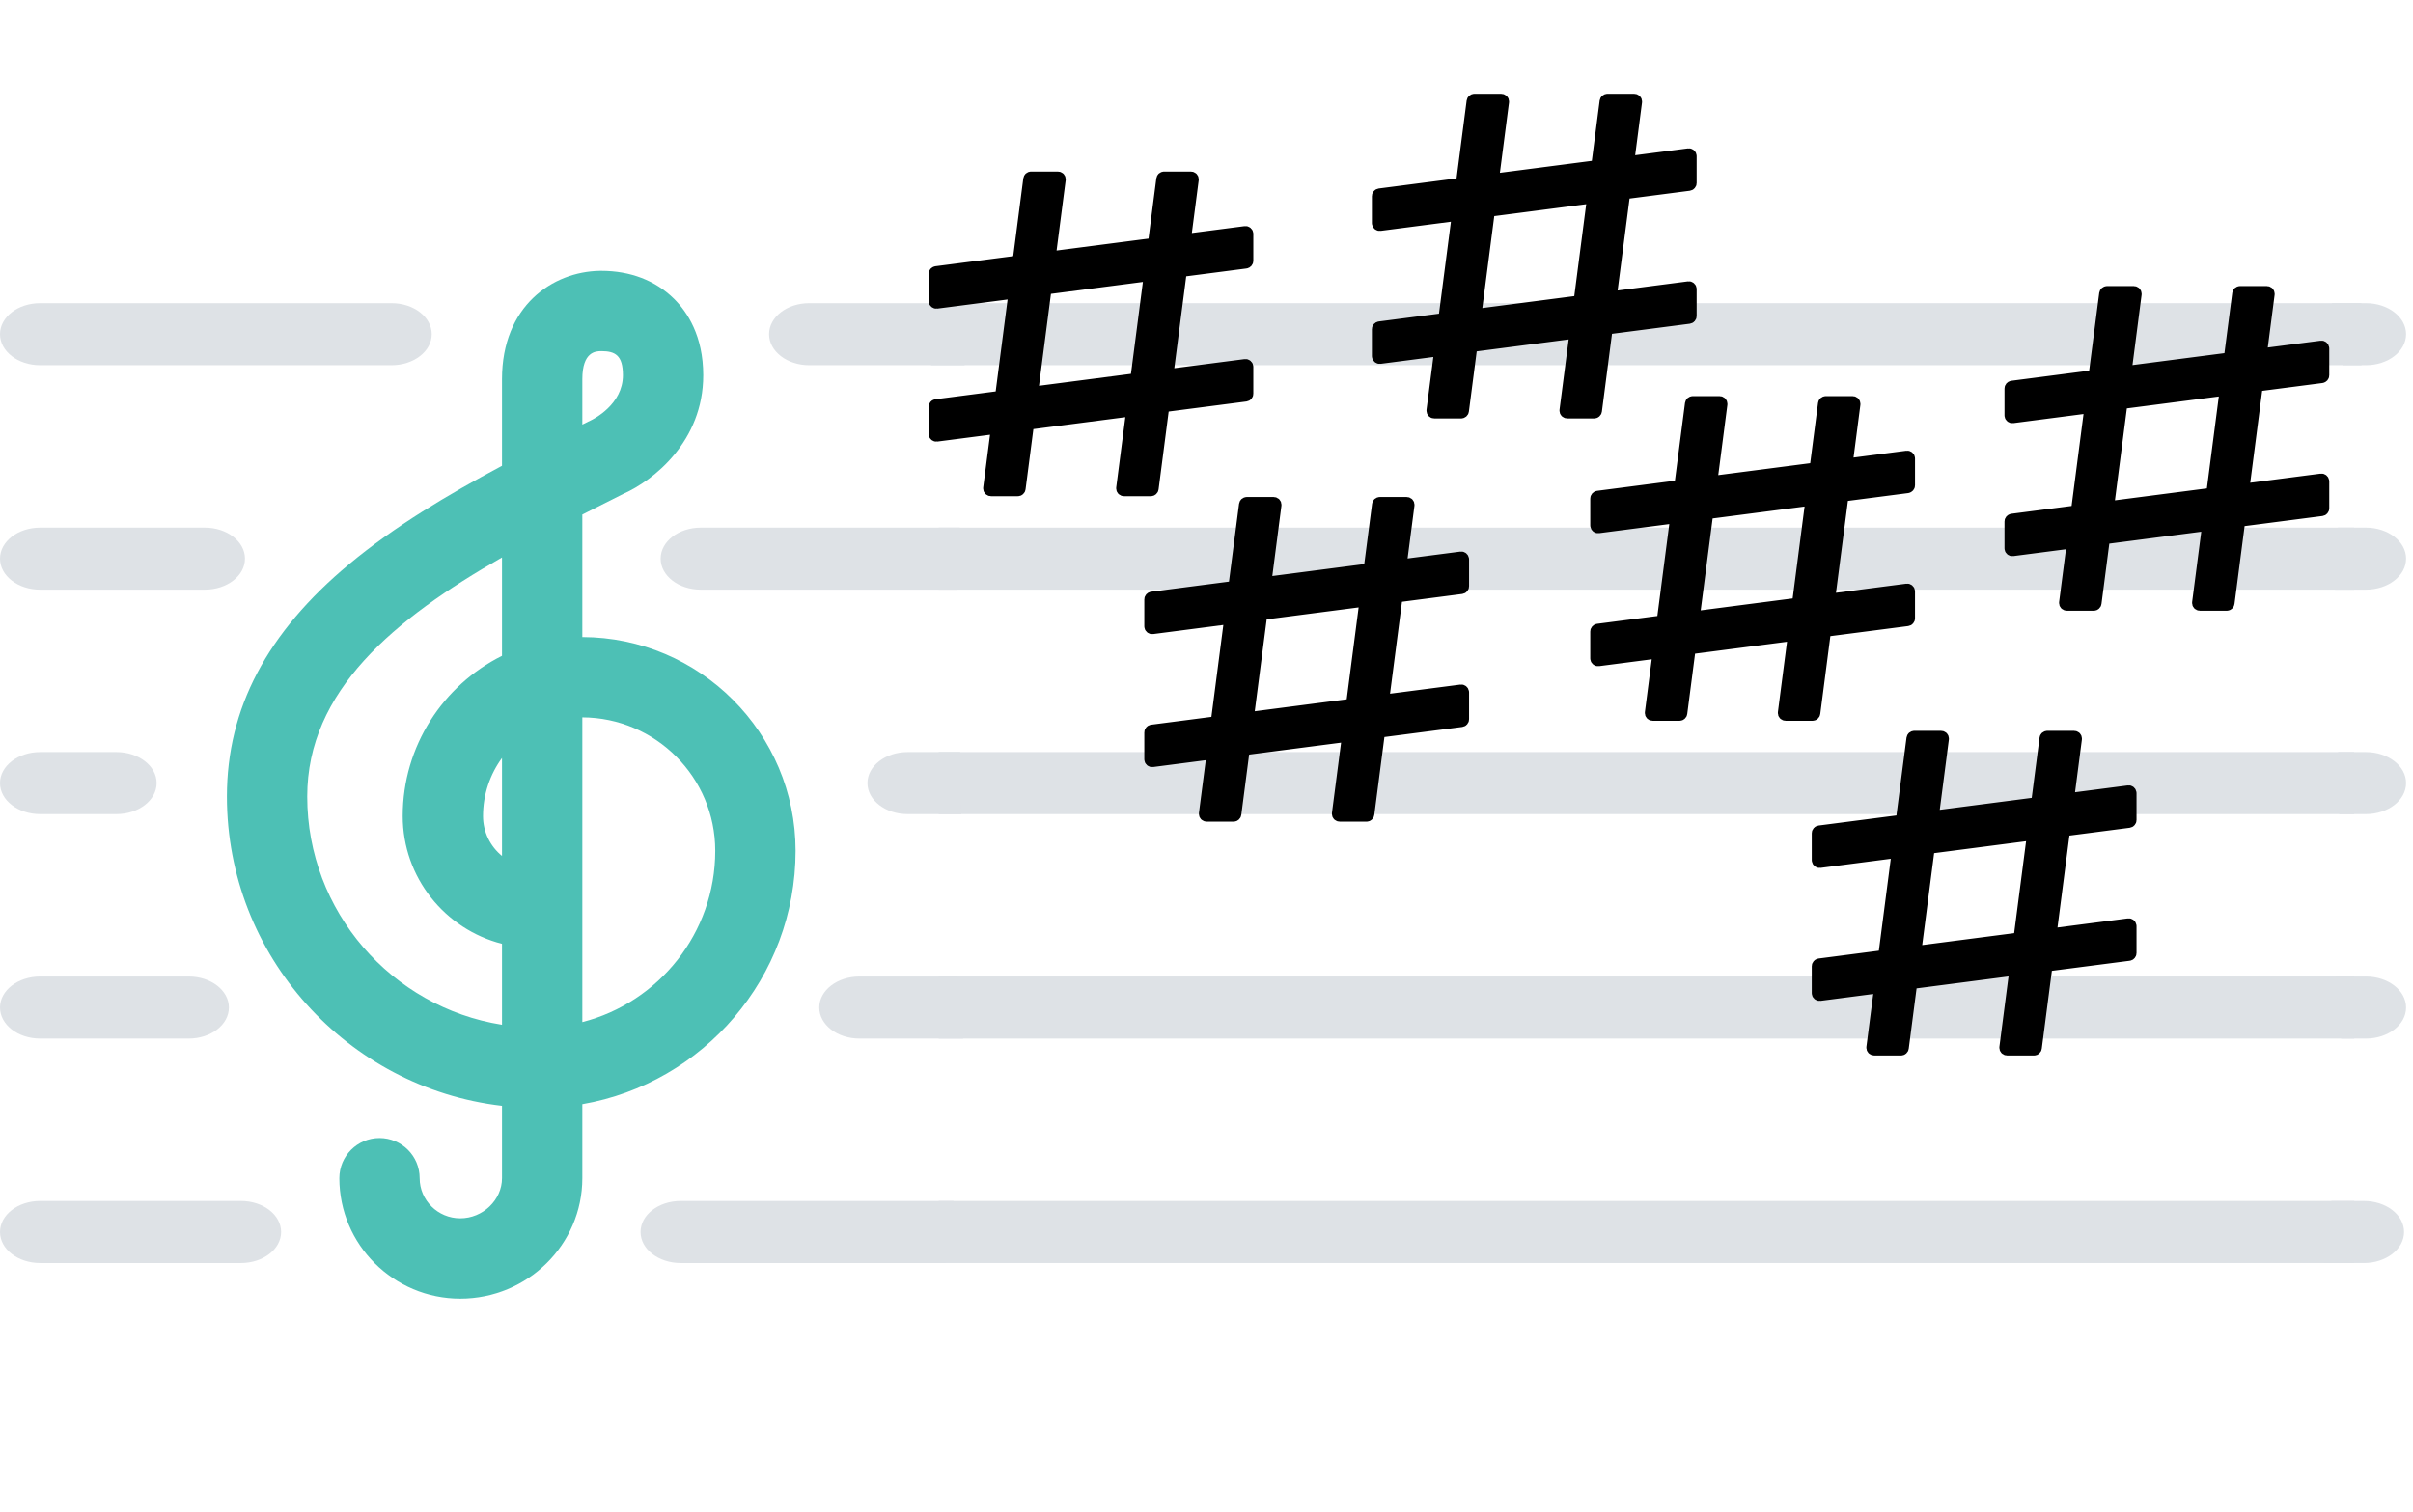
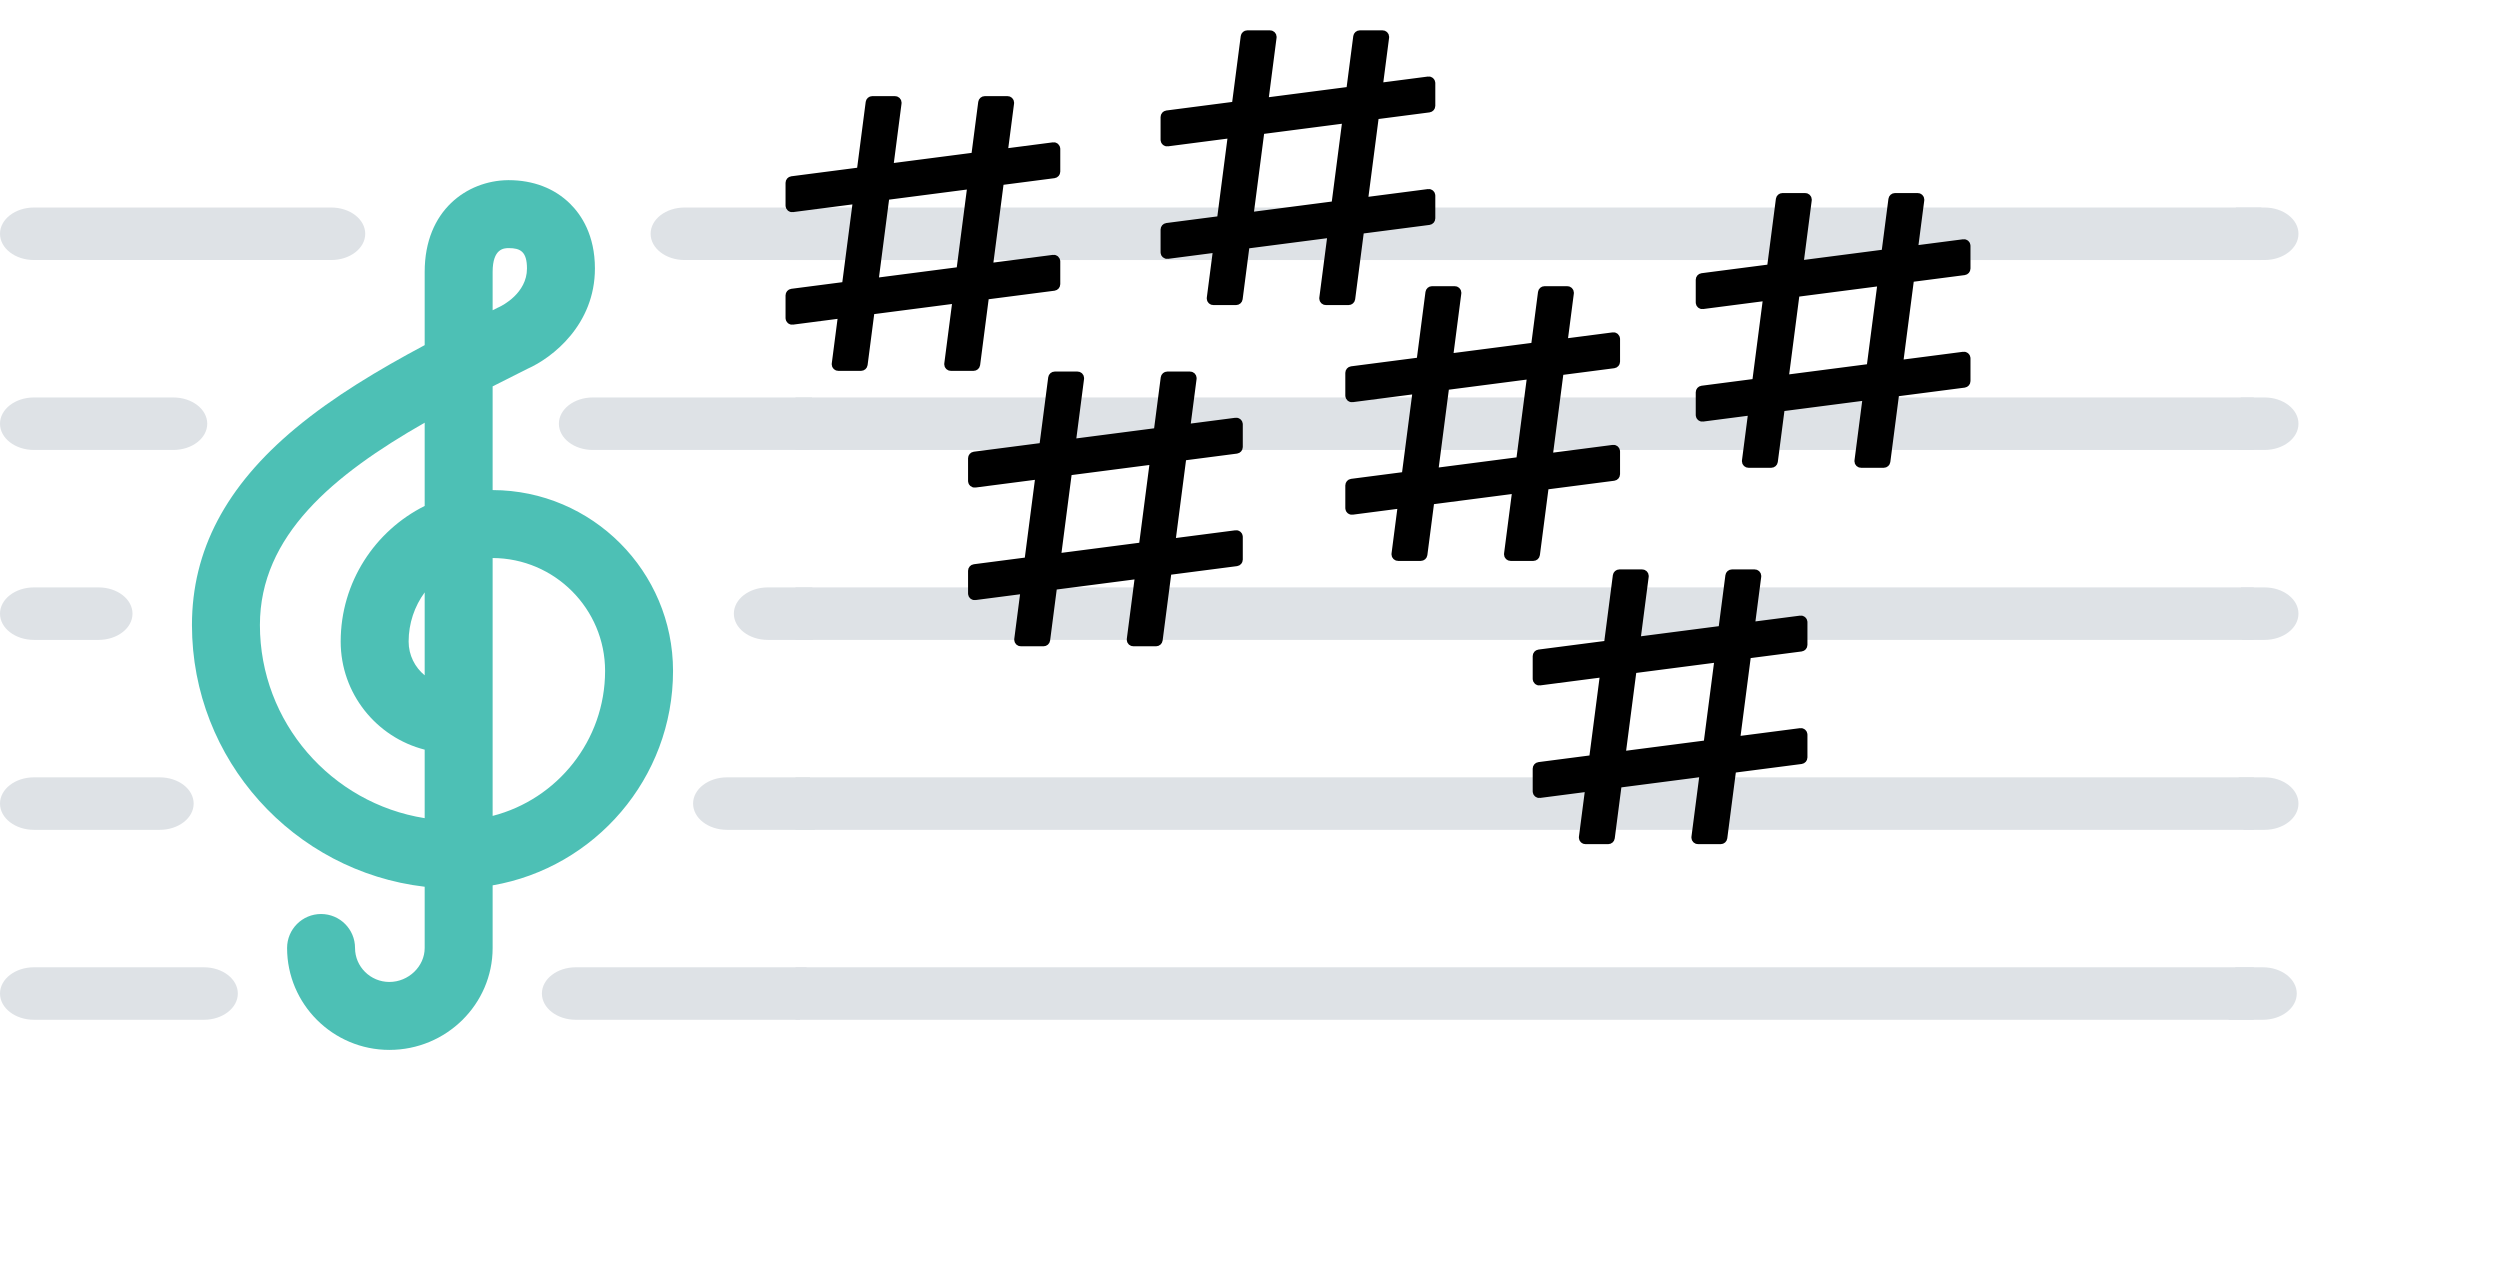
- <svg xmlns="http://www.w3.org/2000/svg" version="1.1" id="Capa_1" x="0px" y="0px" width="1397.14px" height="875.445px" viewBox="-20 -33.555 1397.14 875.445" enable-background="new -20 -33.555 1397.14 875.445" xml:space="preserve">
+ <svg xmlns="http://www.w3.org/2000/svg" version="1.1" id="Capa_1" x="0px" y="0px" width="1711.07px" height="875.445px" viewBox="-20 0 1711.07 875.445" enable-background="new -20 0 1711.07 875.445" xml:space="preserve">
  <g id="STAFF_2_">
    <g>
      <g>
        <g>
          <g>
-             <path fill="#DEE2E6" d="M1348.723,662.031h-18.794c-0.887,4.707-1.859,9.436-2.931,14.192       c-1.431,7.368-1.72,14.561-1.635,21.745h23.358c12.844,0,23.253-8.045,23.253-17.969S1361.566,662.031,1348.723,662.031z" />
-             <rect x="523.509" y="662.031" fill="#DEE2E6" width="819.58" height="35.938" />
-             <path fill="#DEE2E6" d="M529.14,676.224c1.07-4.757,2.044-9.485,2.931-14.192h-157.93c-12.843,0-23.254,8.045-23.254,17.969       s10.411,17.969,23.254,17.969h153.364C527.421,690.784,527.71,683.592,529.14,676.224z" />
-             <path fill="#DEE2E6" d="M119.519,662.031H3.253C-9.59,662.031-20,670.076-20,680s10.41,17.969,23.253,17.969h116.267       c12.843,0,23.253-8.045,23.253-17.969S132.362,662.031,119.519,662.031z" />
+             <path fill="#DEE2E6" d="M1528.723,662.031h-18.794c-0.887,4.707-1.859,9.436-2.931,14.191       c-1.432,7.368-1.721,14.562-1.636,21.745h23.358c12.844,0,23.253-8.045,23.253-17.969S1541.566,662.031,1528.723,662.031z" />
+             <rect x="524.462" y="662.031" fill="#DEE2E6" width="998.117" height="35.938" />
+             <path fill="#DEE2E6" d="M529.14,676.224c1.07-4.757,2.044-9.484,2.931-14.191h-157.93c-12.843,0-23.254,8.045-23.254,17.969       s10.411,17.969,23.254,17.969h153.364C527.422,690.784,527.711,683.592,529.14,676.224z" />
+             <path fill="#DEE2E6" d="M119.519,662.031H3.253C-9.59,662.031-20,670.076-20,680s10.41,17.969,23.253,17.969H119.52       c12.843,0,23.253-8.045,23.253-17.969S132.362,662.031,119.519,662.031z" />
          </g>
          <g>
-             <path fill="#DEE2E6" d="M1349.885,532.031h-17.646c0.278,5.297,0.824,10.592,1.76,15.889       c0.771,6.706,1.275,13.383,1.542,20.049h14.345c12.843,0,23.253-8.044,23.253-17.969       C1373.139,540.076,1362.727,532.031,1349.885,532.031z" />
-             <rect x="523.509" y="532.031" fill="#DEE2E6" width="819.58" height="35.938" />
+             <path fill="#DEE2E6" d="M1529.885,532.031h-17.646c0.278,5.297,0.824,10.592,1.76,15.889       c0.771,6.706,1.275,13.383,1.543,20.049h14.345c12.843,0,23.253-8.044,23.253-17.969       C1553.139,540.076,1542.727,532.031,1529.885,532.031z" />
+             <rect x="524.462" y="532.031" fill="#DEE2E6" width="998.117" height="35.938" />
            <path fill="#DEE2E6" d="M3.253,567.969h86.036c12.843,0,23.254-8.044,23.254-17.969c0-9.924-10.411-17.969-23.254-17.969H3.253       C-9.59,532.031-20,540.076-20,550C-20,559.925-9.59,567.969,3.253,567.969z" />
-             <path fill="#DEE2E6" d="M534.381,532.031h-56.765c-12.843,0-23.253,8.045-23.253,17.969c0,9.925,10.41,17.969,23.253,17.969       h60.065c-0.267-6.666-0.771-13.344-1.542-20.049C535.205,542.623,534.659,537.327,534.381,532.031z" />
+             <path fill="#DEE2E6" d="M534.382,532.031h-56.766c-12.843,0-23.253,8.045-23.253,17.969c0,9.925,10.41,17.969,23.253,17.969       h60.065c-0.268-6.666-0.771-13.344-1.542-20.049C535.205,542.623,534.659,537.327,534.382,532.031z" />
          </g>
          <g>
-             <path fill="#DEE2E6" d="M1349.885,402.031h-16.057c0.396,11.979,0.68,23.958,0.607,35.938h15.448       c12.843,0,23.253-8.045,23.253-17.969C1373.137,410.075,1362.727,402.031,1349.885,402.031z" />
-             <rect x="523.509" y="402.031" fill="#DEE2E6" width="819.58" height="35.937" />
-             <path fill="#DEE2E6" d="M3.253,437.969h44.182c12.843,0,23.253-8.045,23.253-17.969c0-9.925-10.41-17.969-23.253-17.969H3.253       C-9.59,402.031-20,410.076-20,420S-9.59,437.969,3.253,437.969z" />
+             <path fill="#DEE2E6" d="M1529.885,402.031h-16.058c0.396,11.979,0.681,23.958,0.607,35.938h15.448       c12.843,0,23.253-8.045,23.253-17.969C1553.137,410.075,1542.727,402.031,1529.885,402.031z" />
+             <rect x="524.462" y="402.031" fill="#DEE2E6" width="998.117" height="35.937" />
+             <path fill="#DEE2E6" d="M3.253,437.969h44.183c12.843,0,23.253-8.045,23.253-17.969c0-9.925-10.41-17.969-23.253-17.969H3.253       C-9.59,402.031-20,410.076-20,420S-9.59,437.969,3.253,437.969z" />
            <path fill="#DEE2E6" d="M535.97,402.031h-30.449c-12.843,0-23.253,8.044-23.253,17.969c0,9.924,10.41,17.969,23.253,17.969       h31.058C536.65,425.989,536.366,414.01,535.97,402.031z" />
          </g>
          <g>
-             <path fill="#DEE2E6" d="M1349.885,272.031h-16.244c-1.058,11.979-1.519,23.958-1.607,35.938h17.853       c12.843,0,23.253-8.045,23.253-17.969S1362.727,272.031,1349.885,272.031z" />
-             <rect x="523.509" y="272.031" fill="#DEE2E6" width="819.58" height="35.938" />
-             <path fill="#DEE2E6" d="M3.253,307.969h95.338c12.844,0,23.254-8.045,23.254-17.969s-10.41-17.969-23.254-17.969H3.253       C-9.59,272.031-20,280.076-20,289.999C-20,299.923-9.59,307.969,3.253,307.969z" />
-             <path fill="#DEE2E6" d="M385.767,272.031c-12.843,0-23.253,8.044-23.253,17.969s10.41,17.969,23.253,17.969h148.407       c0.09-11.979,0.551-23.958,1.607-35.938H385.767L385.767,272.031z" />
+             <path fill="#DEE2E6" d="M1529.885,272.031h-16.244c-1.059,11.979-1.52,23.958-1.607,35.938h17.854       c12.843,0,23.253-8.045,23.253-17.969S1542.727,272.031,1529.885,272.031z" />
+             <rect x="524.462" y="272.031" fill="#DEE2E6" width="998.117" height="35.938" />
+             <path fill="#DEE2E6" d="M3.253,307.969h95.338c12.845,0,23.255-8.045,23.255-17.969s-10.41-17.969-23.255-17.969H3.253       C-9.59,272.031-20,280.076-20,289.999C-20,299.923-9.59,307.969,3.253,307.969z" />
+             <path fill="#DEE2E6" d="M385.767,272.031c-12.843,0-23.253,8.044-23.253,17.969s10.41,17.969,23.253,17.969h148.407       c0.09-11.979,0.551-23.958,1.606-35.938H385.767L385.767,272.031z" />
          </g>
          <g>
-             <path fill="#DEE2E6" d="M1349.885,142.031h-19.688c1.429,2.806,2.526,5.65,2.801,8.608c1.758,9.056,2.813,18.179,3.374,27.329       h13.513c12.843,0,23.253-8.044,23.253-17.968C1373.138,150.076,1362.727,142.031,1349.885,142.031z" />
-             <rect x="519.139" y="142.031" fill="#DEE2E6" width="828.188" height="35.937" />
-             <path fill="#DEE2E6" d="M532.34,142.031h-83.789c-12.844,0-23.253,8.044-23.253,17.968c0,9.923,10.409,17.969,23.253,17.969       h89.964c-0.562-9.149-1.616-18.272-3.374-27.329C534.866,147.681,533.768,144.837,532.34,142.031z" />
-             <path fill="#DEE2E6" d="M3.253,177.968h203.465c12.844,0,23.254-8.044,23.254-17.969s-10.41-17.968-23.254-17.968H3.253       C-9.59,142.031-20,150.075-20,160S-9.59,177.968,3.253,177.968z" />
+             <path fill="#DEE2E6" d="M1529.885,142.031h-19.688c1.429,2.806,2.526,5.65,2.802,8.608c1.758,9.056,2.813,18.179,3.373,27.329       h13.514c12.843,0,23.253-8.044,23.253-17.968S1542.727,142.031,1529.885,142.031z" />
+             <rect x="519.139" y="142.031" fill="#DEE2E6" width="1008.6" height="35.937" />
+             <path fill="#DEE2E6" d="M532.341,142.031h-83.789c-12.844,0-23.253,8.044-23.253,17.968c0,9.923,10.409,17.969,23.253,17.969       h89.964c-0.563-9.149-1.616-18.272-3.374-27.329C534.866,147.681,533.768,144.837,532.341,142.031z" />
+             <path fill="#DEE2E6" d="M3.253,177.968h203.465c12.845,0,23.255-8.044,23.255-17.969s-10.41-17.968-23.255-17.968H3.253       C-9.59,142.031-20,150.075-20,160S-9.59,177.968,3.253,177.968z" />
          </g>
        </g>
      </g>
    </g>
  </g>
-   <path id="CLEF_2_" fill="#4DC0B5" d="M440.645,459.21c0-68.152-55.359-123.619-123.475-123.789V264.45  c7.865-4.009,15.778-7.983,23.667-11.941c17.585-7.753,46.344-30.54,46.344-68.746c0-22.784-9.236-36.675-16.984-44.315  c-10.709-10.563-25.26-16.144-42.081-16.144c-0.272,0-0.545,0.005-0.878,0.012c-27.247,0.464-56.573,20.307-56.573,62.772v50.13  c-31.739,16.932-62.357,35.229-88.325,56.812c-47.748,39.69-70.959,83.773-70.959,134.761c0,92.321,69.726,168.662,159.284,179.12  v41.915c0,12.604-11.064,23.253-24.164,23.253c-12.961,0-23.505-10.432-23.505-23.253c0-12.843-10.41-23.254-23.253-23.254  s-23.254,10.411-23.254,23.254c0,38.465,31.407,69.759,70.012,69.759c38.967,0,70.671-31.294,70.671-69.759v-42.869  C387.202,593.846,440.645,532.649,440.645,459.21z M270.664,462.209c-6.699-5.477-10.984-13.8-10.984-23.105  c0-12.573,4.081-24.214,10.984-33.663V462.209z M270.664,346.289c-34.053,17.016-57.491,52.229-57.491,92.813  c0,35.592,24.483,65.567,57.491,73.984v46.885c-63.83-10.129-112.776-65.546-112.776-132.181  c0-61.271,50.313-102.81,112.776-138.491V346.289z M317.171,186.088c0-16.087,7.89-16.221,10.794-16.271l0.282-0.006  c7.873,0.024,12.43,2.348,12.43,13.952c0,16.983-17.041,25.446-18.865,26.301c-0.541,0.218-0.677,0.298-1.25,0.586  c-1.131,0.566-2.26,1.135-3.391,1.702V186.088z M317.171,558.427v-176.5c42.472,0.169,76.968,34.772,76.968,77.282  C394.138,506.9,361.372,547.082,317.171,558.427z" />
+   <path id="CLEF_2_" fill="#4DC0B5" d="M440.645,459.21c0-68.152-55.359-123.619-123.475-123.789V264.45  c7.864-4.009,15.777-7.983,23.667-11.941c17.585-7.753,46.344-30.54,46.344-68.746c0-22.784-9.236-36.675-16.984-44.315  c-10.709-10.563-25.26-16.144-42.081-16.144c-0.271,0-0.545,0.005-0.878,0.012c-27.247,0.464-56.573,20.307-56.573,62.772v50.13  c-31.739,16.932-62.356,35.229-88.325,56.813c-47.748,39.69-70.959,83.773-70.959,134.761c0,92.321,69.727,168.662,159.284,179.12  v41.915c0,12.604-11.063,23.253-24.164,23.253c-12.961,0-23.505-10.433-23.505-23.253c0-12.843-10.41-23.254-23.253-23.254  s-23.254,10.411-23.254,23.254c0,38.465,31.407,69.759,70.012,69.759c38.967,0,70.672-31.294,70.672-69.759v-42.869  C387.202,593.846,440.645,532.649,440.645,459.21z M270.664,462.209c-6.699-5.477-10.983-13.8-10.983-23.105  c0-12.572,4.081-24.214,10.983-33.662V462.209z M270.664,346.289c-34.053,17.016-57.491,52.229-57.491,92.813  c0,35.593,24.483,65.567,57.491,73.984v46.885c-63.83-10.129-112.775-65.546-112.775-132.181  c0-61.271,50.313-102.81,112.775-138.491V346.289z M317.172,186.088c0-16.087,7.89-16.221,10.794-16.271l0.281-0.006  c7.873,0.024,12.431,2.348,12.431,13.952c0,16.983-17.041,25.446-18.865,26.301c-0.541,0.218-0.677,0.298-1.25,0.586  c-1.131,0.566-2.26,1.135-3.391,1.702V186.088L317.172,186.088z M317.172,558.427v-176.5c42.472,0.169,76.968,34.772,76.968,77.282  C394.138,506.9,361.372,547.082,317.172,558.427z" />
  <g id="SHARPS">
-     <path stroke="#000000" stroke-width="7" stroke-linecap="round" stroke-linejoin="round" stroke-miterlimit="10" d="M701.3,118.476   c0.506-0.069,0.883-0.502,0.883-1.008v-15.563c0-0.615-0.538-1.083-1.142-1.006l-35.005,4.54l4.546-34.999   c0.078-0.609-0.395-1.148-1.009-1.148H654.01c-0.508,0-0.938,0.382-1.007,0.886l-4.882,37.587l-60.413,7.839l5.857-45.163   c0.082-0.609-0.395-1.148-1.008-1.148h-15.564c-0.509,0-0.941,0.382-1.01,0.886l-6.197,47.753l-47.751,6.195   c-0.505,0.068-0.884,0.497-0.884,1.008v15.562c0,0.616,0.541,1.089,1.147,1.01l45.165-5.859l-7.836,60.415l-37.592,4.881   c-0.505,0.067-0.884,0.497-0.884,1.008v15.563c0,0.613,0.541,1.088,1.147,1.006l34.999-4.542l-4.542,35.002   c-0.077,0.608,0.393,1.148,1.007,1.148h15.564c0.508,0,0.942-0.383,1.009-0.889l4.877-37.586l60.417-7.842l-5.858,45.169   c-0.081,0.608,0.394,1.148,1.008,1.148h15.563c0.509,0,0.945-0.383,1.012-0.889l6.19-47.753l47.756-6.191   c0.509-0.071,0.882-0.498,0.882-1.011v-15.564c0-0.608-0.537-1.088-1.141-1.009l-45.173,5.858l7.843-60.415L701.3,118.476z    M637.959,186.095l-60.422,7.845l7.843-60.42l60.418-7.842L637.959,186.095z" />
-     <path stroke="#000000" stroke-width="7" stroke-linecap="round" stroke-linejoin="round" stroke-miterlimit="10" d="   M826.216,306.984c0.5-0.069,0.882-0.498,0.882-1.008v-15.563c0-0.615-0.544-1.083-1.146-1.006l-35,4.54l4.546-34.998   c0.075-0.609-0.395-1.146-1.009-1.146h-15.563c-0.508,0-0.944,0.379-1.009,0.883l-4.881,37.587l-60.411,7.843l5.856-45.167   c0.082-0.609-0.395-1.147-1.012-1.147h-15.563c-0.506,0-0.938,0.38-1.007,0.884l-6.197,47.754l-47.752,6.194   c-0.503,0.068-0.883,0.497-0.883,1.008v15.562c0,0.617,0.541,1.089,1.148,1.012l45.164-5.862l-7.841,60.416l-37.589,4.885   c-0.503,0.063-0.883,0.493-0.883,1.005v15.562c0,0.617,0.541,1.089,1.148,1.007l34.996-4.543l-4.543,35.003   c-0.072,0.604,0.392,1.147,1.009,1.147h15.563c0.508,0,0.946-0.383,1.013-0.891l4.877-37.584l60.411-7.842l-5.856,45.17   c-0.082,0.604,0.396,1.147,1.012,1.147h15.563c0.508,0,0.938-0.383,1.004-0.891l6.198-47.752l47.755-6.191   c0.506-0.068,0.883-0.499,0.883-1.01v-15.563c0-0.612-0.545-1.087-1.146-1.008l-45.167,5.858l7.843-60.414L826.216,306.984z    M762.868,374.604l-60.415,7.844l7.844-60.42l60.417-7.839L762.868,374.604z" />
-     <path stroke="#000000" stroke-width="7" stroke-linecap="round" stroke-linejoin="round" stroke-miterlimit="10" d="   M957.982,73.451c0.504-0.069,0.882-0.501,0.882-1.008V56.879c0-0.615-0.537-1.086-1.141-1.009l-35.005,4.543l4.546-35.001   c0.078-0.606-0.395-1.146-1.01-1.146h-15.563c-0.508,0-0.938,0.382-1.008,0.884l-4.882,37.589l-60.411,7.84l5.857-45.166   c0.081-0.606-0.396-1.146-1.013-1.146h-15.563c-0.506,0-0.938,0.382-1.006,0.883l-6.197,47.753L778.718,79.1   c-0.504,0.07-0.884,0.495-0.884,1.009v15.562c0,0.613,0.542,1.089,1.148,1.01l45.164-5.86l-7.841,60.415l-37.588,4.881   c-0.504,0.063-0.884,0.497-0.884,1.005v15.562c0,0.617,0.542,1.089,1.148,1.01l34.995-4.546l-4.535,35.002   c-0.076,0.607,0.385,1.151,1.002,1.151h15.563c0.508,0,0.946-0.382,1.013-0.89l4.877-37.588l60.419-7.839l-5.864,45.166   c-0.081,0.607,0.396,1.151,1.012,1.151h15.563c0.509,0,0.94-0.382,1.012-0.89l6.19-47.753l47.756-6.194   c0.505-0.068,0.882-0.495,0.882-1.01v-15.563c0-0.611-0.537-1.087-1.141-1.008l-45.173,5.857l7.843-60.414L957.982,73.451z    M894.641,141.066l-60.422,7.848l7.844-60.42l60.418-7.843L894.641,141.066z" />
-     <path stroke="#000000" stroke-width="7" stroke-linecap="round" stroke-linejoin="round" stroke-miterlimit="10" d="   M1084.421,248.55c0.508-0.071,0.887-0.502,0.887-1.011v-15.564c0-0.611-0.541-1.083-1.146-1.006l-35.004,4.54l4.545-34.998   c0.078-0.608-0.394-1.145-1.009-1.145h-15.563c-0.509,0-0.938,0.382-1.002,0.882l-4.881,37.59l-60.419,7.84l5.857-45.167   c0.082-0.608-0.396-1.145-1.009-1.145h-15.562c-0.512,0-0.943,0.382-1.011,0.882l-6.198,47.754l-47.752,6.194   c-0.503,0.072-0.883,0.497-0.883,1.011v15.562c0,0.613,0.541,1.089,1.148,1.01l45.163-5.86l-7.84,60.415l-37.589,4.881   c-0.503,0.063-0.883,0.497-0.883,1.005v15.562c0,0.617,0.541,1.089,1.148,1.007l34.996-4.543l-4.536,35.001   c-0.077,0.608,0.393,1.153,1.002,1.153h15.563c0.515,0,0.944-0.382,1.011-0.893l4.877-37.585l60.42-7.839l-5.857,45.165   c-0.082,0.608,0.391,1.153,1.004,1.153h15.563c0.51,0,0.947-0.382,1.012-0.893l6.194-47.752l47.753-6.192   c0.512-0.068,0.886-0.499,0.886-1.01v-15.563c0-0.612-0.541-1.087-1.146-1.008l-45.172,5.857l7.842-60.414L1084.421,248.55z    M1021.082,316.166l-60.424,7.846l7.844-60.419l60.419-7.843L1021.082,316.166z" />
-     <path stroke="#000000" stroke-width="7" stroke-linecap="round" stroke-linejoin="round" stroke-miterlimit="10" d="   M1212.673,442.409c0.506-0.068,0.888-0.499,0.888-1.011v-15.561c0-0.615-0.544-1.083-1.148-1.006l-35,4.539l4.541-34.998   c0.078-0.609-0.394-1.149-1.007-1.149h-15.562c-0.512,0-0.941,0.382-1.005,0.886l-4.88,37.586l-60.42,7.84l5.857-45.163   c0.082-0.609-0.394-1.149-1.005-1.149h-15.563c-0.514,0-0.946,0.382-1.015,0.886l-6.193,47.75l-47.755,6.198   c-0.505,0.068-0.884,0.493-0.884,1.005v15.564c0,0.612,0.541,1.088,1.148,1.011l45.163-5.86L1071,520.197l-37.593,4.882   c-0.505,0.063-0.884,0.493-0.884,1.001v15.563c0,0.616,0.541,1.092,1.148,1.011l35.003-4.547l-4.543,35.005   c-0.077,0.608,0.393,1.15,1.004,1.15h15.566c0.51,0,0.939-0.38,1.006-0.894l4.877-37.586l60.42-7.841l-5.857,45.17   c-0.082,0.608,0.391,1.15,1.004,1.15h15.563c0.512,0,0.946-0.38,1.011-0.894l6.197-47.753l47.75-6.188   c0.512-0.068,0.889-0.502,0.889-1.014v-15.563c0-0.612-0.545-1.083-1.148-1.005l-45.166,5.857l7.838-60.417L1212.673,442.409z    M1149.332,510.028l-60.423,7.843l7.843-60.418l60.422-7.844L1149.332,510.028z" />
-     <path stroke="#000000" stroke-width="7" stroke-linecap="round" stroke-linejoin="round" stroke-miterlimit="10" d="   M1324.268,184.815c0.501-0.068,0.883-0.501,0.883-1.008v-15.563c0-0.615-0.544-1.083-1.147-1.006l-34.999,4.54l4.54-34.999   c0.076-0.609-0.388-1.148-1.003-1.148h-15.563c-0.511,0-0.945,0.382-1.009,0.886l-4.881,37.587l-60.417,7.839l5.855-45.163   c0.085-0.609-0.388-1.148-1.005-1.148h-15.563c-0.507,0-0.94,0.382-1.014,0.886l-6.19,47.752l-47.752,6.196   c-0.509,0.068-0.884,0.496-0.884,1.008v15.561c0,0.617,0.535,1.089,1.143,1.011l45.17-5.86l-7.84,60.415l-37.589,4.881   c-0.509,0.067-0.884,0.497-0.884,1.007v15.563c0,0.613,0.535,1.089,1.143,1.007l35.002-4.543l-4.543,35.001   c-0.077,0.608,0.393,1.149,1.01,1.149h15.563c0.508,0,0.939-0.383,1.009-0.89l4.876-37.588l60.416-7.84l-5.857,45.168   c-0.082,0.608,0.397,1.149,1.012,1.149h15.561c0.511,0,0.941-0.383,1.007-0.89l6.198-47.753l47.755-6.191   c0.506-0.071,0.882-0.498,0.882-1.013v-15.563c0-0.608-0.544-1.087-1.147-1.008l-45.166,5.857l7.843-60.414L1324.268,184.815z    M1260.922,252.435l-60.415,7.844l7.837-60.419l60.424-7.843L1260.922,252.435z" />
+     <path stroke="#000000" stroke-width="7" stroke-linecap="round" stroke-linejoin="round" stroke-miterlimit="10" d="   M701.301,118.476c0.506-0.069,0.883-0.502,0.883-1.008v-15.563c0-0.615-0.538-1.083-1.143-1.006l-35.005,4.54l4.546-34.999   c0.078-0.609-0.395-1.148-1.009-1.148H654.01c-0.508,0-0.938,0.382-1.007,0.886l-4.883,37.587l-60.413,7.839l5.857-45.163   c0.082-0.609-0.395-1.148-1.008-1.148h-15.564c-0.509,0-0.94,0.382-1.01,0.886l-6.197,47.753l-47.751,6.195   c-0.505,0.068-0.884,0.497-0.884,1.008v15.563c0,0.616,0.541,1.089,1.147,1.01l45.165-5.859l-7.837,60.415l-37.592,4.881   c-0.505,0.067-0.884,0.497-0.884,1.008v15.563c0,0.613,0.541,1.088,1.147,1.006l34.999-4.542l-4.542,35.002   c-0.077,0.608,0.393,1.148,1.007,1.148h15.563c0.509,0,0.942-0.383,1.009-0.889l4.878-37.586l60.417-7.842l-5.858,45.169   c-0.081,0.608,0.394,1.148,1.008,1.148h15.563c0.509,0,0.944-0.383,1.012-0.889l6.19-47.753l47.756-6.191   c0.509-0.071,0.882-0.498,0.882-1.011v-15.564c0-0.608-0.537-1.088-1.141-1.009l-45.174,5.858l7.844-60.415L701.301,118.476z    M637.96,186.095l-60.423,7.845l7.844-60.42l60.418-7.842L637.96,186.095z" />
+     <path stroke="#000000" stroke-width="7" stroke-linecap="round" stroke-linejoin="round" stroke-miterlimit="10" d="   M826.217,306.984c0.5-0.069,0.882-0.498,0.882-1.008v-15.563c0-0.615-0.544-1.083-1.146-1.006l-35,4.54l4.547-34.998   c0.074-0.609-0.396-1.146-1.01-1.146h-15.563c-0.508,0-0.944,0.379-1.009,0.883l-4.882,37.587l-60.41,7.843l5.855-45.167   c0.082-0.609-0.395-1.147-1.012-1.147h-15.563c-0.506,0-0.938,0.38-1.007,0.884l-6.197,47.754l-47.752,6.194   c-0.503,0.068-0.883,0.497-0.883,1.008v15.562c0,0.617,0.541,1.089,1.148,1.012l45.164-5.862l-7.842,60.416l-37.589,4.885   c-0.503,0.063-0.883,0.493-0.883,1.005v15.562c0,0.617,0.541,1.089,1.148,1.008l34.996-4.544l-4.543,35.004   c-0.072,0.604,0.392,1.146,1.009,1.146h15.563c0.508,0,0.946-0.383,1.014-0.891l4.877-37.584l60.41-7.842l-5.855,45.17   c-0.082,0.604,0.396,1.146,1.012,1.146h15.563c0.508,0,0.938-0.383,1.004-0.891l6.198-47.752l47.755-6.191   c0.506-0.068,0.883-0.499,0.883-1.01v-15.563c0-0.612-0.545-1.087-1.146-1.008l-45.167,5.858l7.844-60.414L826.217,306.984z    M762.868,374.604l-60.415,7.844l7.845-60.42l60.417-7.839L762.868,374.604z" />
+     <path stroke="#000000" stroke-width="7" stroke-linecap="round" stroke-linejoin="round" stroke-miterlimit="10" d="   M957.982,73.451c0.504-0.069,0.882-0.501,0.882-1.008V56.879c0-0.615-0.537-1.086-1.141-1.009l-35.005,4.543l4.546-35.001   c0.078-0.606-0.396-1.146-1.01-1.146h-15.563c-0.508,0-0.938,0.382-1.008,0.884l-4.882,37.589l-60.411,7.84l5.856-45.166   c0.081-0.606-0.396-1.146-1.013-1.146h-15.563c-0.507,0-0.938,0.382-1.007,0.883l-6.196,47.753l-47.75,6.197   c-0.504,0.07-0.884,0.495-0.884,1.009v15.562c0,0.613,0.542,1.089,1.147,1.01l45.164-5.86l-7.841,60.415l-37.588,4.881   c-0.504,0.063-0.884,0.497-0.884,1.005v15.562c0,0.617,0.542,1.089,1.147,1.01l34.995-4.546l-4.535,35.002   c-0.076,0.607,0.385,1.151,1.002,1.151h15.563c0.508,0,0.945-0.382,1.013-0.89l4.877-37.588l60.419-7.839l-5.864,45.166   c-0.081,0.607,0.396,1.151,1.013,1.151h15.563c0.509,0,0.94-0.382,1.013-0.89l6.189-47.753l47.756-6.194   c0.505-0.068,0.882-0.495,0.882-1.01v-15.563c0-0.611-0.536-1.087-1.141-1.008l-45.173,5.857l7.843-60.414L957.982,73.451z    M894.641,141.066l-60.422,7.848l7.844-60.42l60.418-7.843L894.641,141.066z" />
+     <path stroke="#000000" stroke-width="7" stroke-linecap="round" stroke-linejoin="round" stroke-miterlimit="10" d="   M1084.422,248.55c0.508-0.071,0.887-0.502,0.887-1.011v-15.564c0-0.611-0.541-1.083-1.146-1.006l-35.004,4.54l4.545-34.998   c0.078-0.608-0.394-1.145-1.009-1.145h-15.563c-0.51,0-0.938,0.382-1.002,0.882l-4.881,37.59l-60.42,7.84l5.857-45.167   c0.082-0.608-0.396-1.145-1.009-1.145h-15.563c-0.512,0-0.942,0.382-1.011,0.882l-6.198,47.754l-47.752,6.194   c-0.503,0.072-0.883,0.497-0.883,1.011v15.562c0,0.613,0.541,1.089,1.148,1.01l45.163-5.86l-7.841,60.415l-37.589,4.881   c-0.503,0.063-0.883,0.497-0.883,1.005v15.562c0,0.617,0.541,1.089,1.148,1.007l34.996-4.543l-4.536,35.001   c-0.077,0.608,0.393,1.153,1.002,1.153h15.563c0.516,0,0.944-0.382,1.011-0.893l4.877-37.585l60.421-7.839l-5.857,45.165   c-0.082,0.608,0.391,1.153,1.004,1.153h15.563c0.51,0,0.946-0.382,1.012-0.893l6.193-47.752l47.754-6.192   c0.512-0.068,0.886-0.499,0.886-1.01v-15.563c0-0.612-0.541-1.087-1.146-1.008l-45.172,5.857l7.843-60.414L1084.422,248.55z    M1021.082,316.166l-60.424,7.846l7.845-60.419l60.418-7.843L1021.082,316.166z" />
+     <path stroke="#000000" stroke-width="7" stroke-linecap="round" stroke-linejoin="round" stroke-miterlimit="10" d="   M1212.674,442.409c0.506-0.068,0.888-0.499,0.888-1.011v-15.562c0-0.615-0.544-1.083-1.148-1.006l-35,4.539l4.541-34.998   c0.078-0.609-0.394-1.149-1.007-1.149h-15.562c-0.512,0-0.941,0.382-1.005,0.886l-4.88,37.586l-60.421,7.84l5.857-45.163   c0.082-0.609-0.394-1.149-1.005-1.149h-15.563c-0.514,0-0.945,0.382-1.015,0.886l-6.193,47.75l-47.755,6.197   c-0.505,0.068-0.884,0.493-0.884,1.006v15.563c0,0.612,0.541,1.088,1.148,1.011l45.162-5.859l-7.832,60.42l-37.594,4.882   c-0.505,0.063-0.884,0.493-0.884,1.001v15.563c0,0.616,0.541,1.093,1.147,1.012l35.004-4.547l-4.543,35.005   c-0.077,0.607,0.393,1.149,1.004,1.149h15.565c0.511,0,0.939-0.38,1.007-0.894l4.877-37.586l60.42-7.841l-5.857,45.17   c-0.082,0.607,0.391,1.149,1.004,1.149h15.563c0.512,0,0.945-0.38,1.011-0.894l6.197-47.753l47.75-6.188   c0.512-0.067,0.889-0.502,0.889-1.014V502.85c0-0.612-0.545-1.084-1.148-1.006l-45.166,5.857l7.839-60.417L1212.674,442.409z    M1149.333,510.028l-60.424,7.843l7.844-60.418l60.422-7.844L1149.333,510.028z" />
+     <path stroke="#000000" stroke-width="7" stroke-linecap="round" stroke-linejoin="round" stroke-miterlimit="10" d="   M1324.268,184.815c0.501-0.068,0.883-0.501,0.883-1.008v-15.563c0-0.615-0.544-1.083-1.146-1.006l-34.999,4.54l4.54-34.999   c0.076-0.609-0.389-1.148-1.004-1.148h-15.563c-0.511,0-0.945,0.382-1.009,0.886l-4.881,37.587l-60.417,7.839l5.854-45.163   c0.085-0.609-0.388-1.148-1.005-1.148h-15.563c-0.508,0-0.94,0.382-1.015,0.886l-6.189,47.752l-47.752,6.196   c-0.51,0.068-0.885,0.496-0.885,1.008v15.561c0,0.617,0.535,1.089,1.144,1.011l45.17-5.86l-7.84,60.415l-37.589,4.881   c-0.51,0.067-0.885,0.497-0.885,1.007v15.563c0,0.613,0.535,1.089,1.144,1.007l35.002-4.543l-4.543,35.001   c-0.077,0.608,0.393,1.149,1.01,1.149h15.563c0.509,0,0.939-0.383,1.01-0.89l4.876-37.588l60.416-7.84l-5.857,45.168   c-0.082,0.608,0.397,1.149,1.012,1.149h15.562c0.511,0,0.941-0.383,1.007-0.89l6.198-47.753l47.755-6.191   c0.506-0.071,0.882-0.498,0.882-1.013v-15.563c0-0.608-0.544-1.087-1.146-1.008l-45.166,5.857l7.843-60.414L1324.268,184.815z    M1260.923,252.435l-60.415,7.844l7.837-60.419l60.424-7.843L1260.923,252.435z" />
  </g>
  <g id="FLATS">
</g>
</svg>
